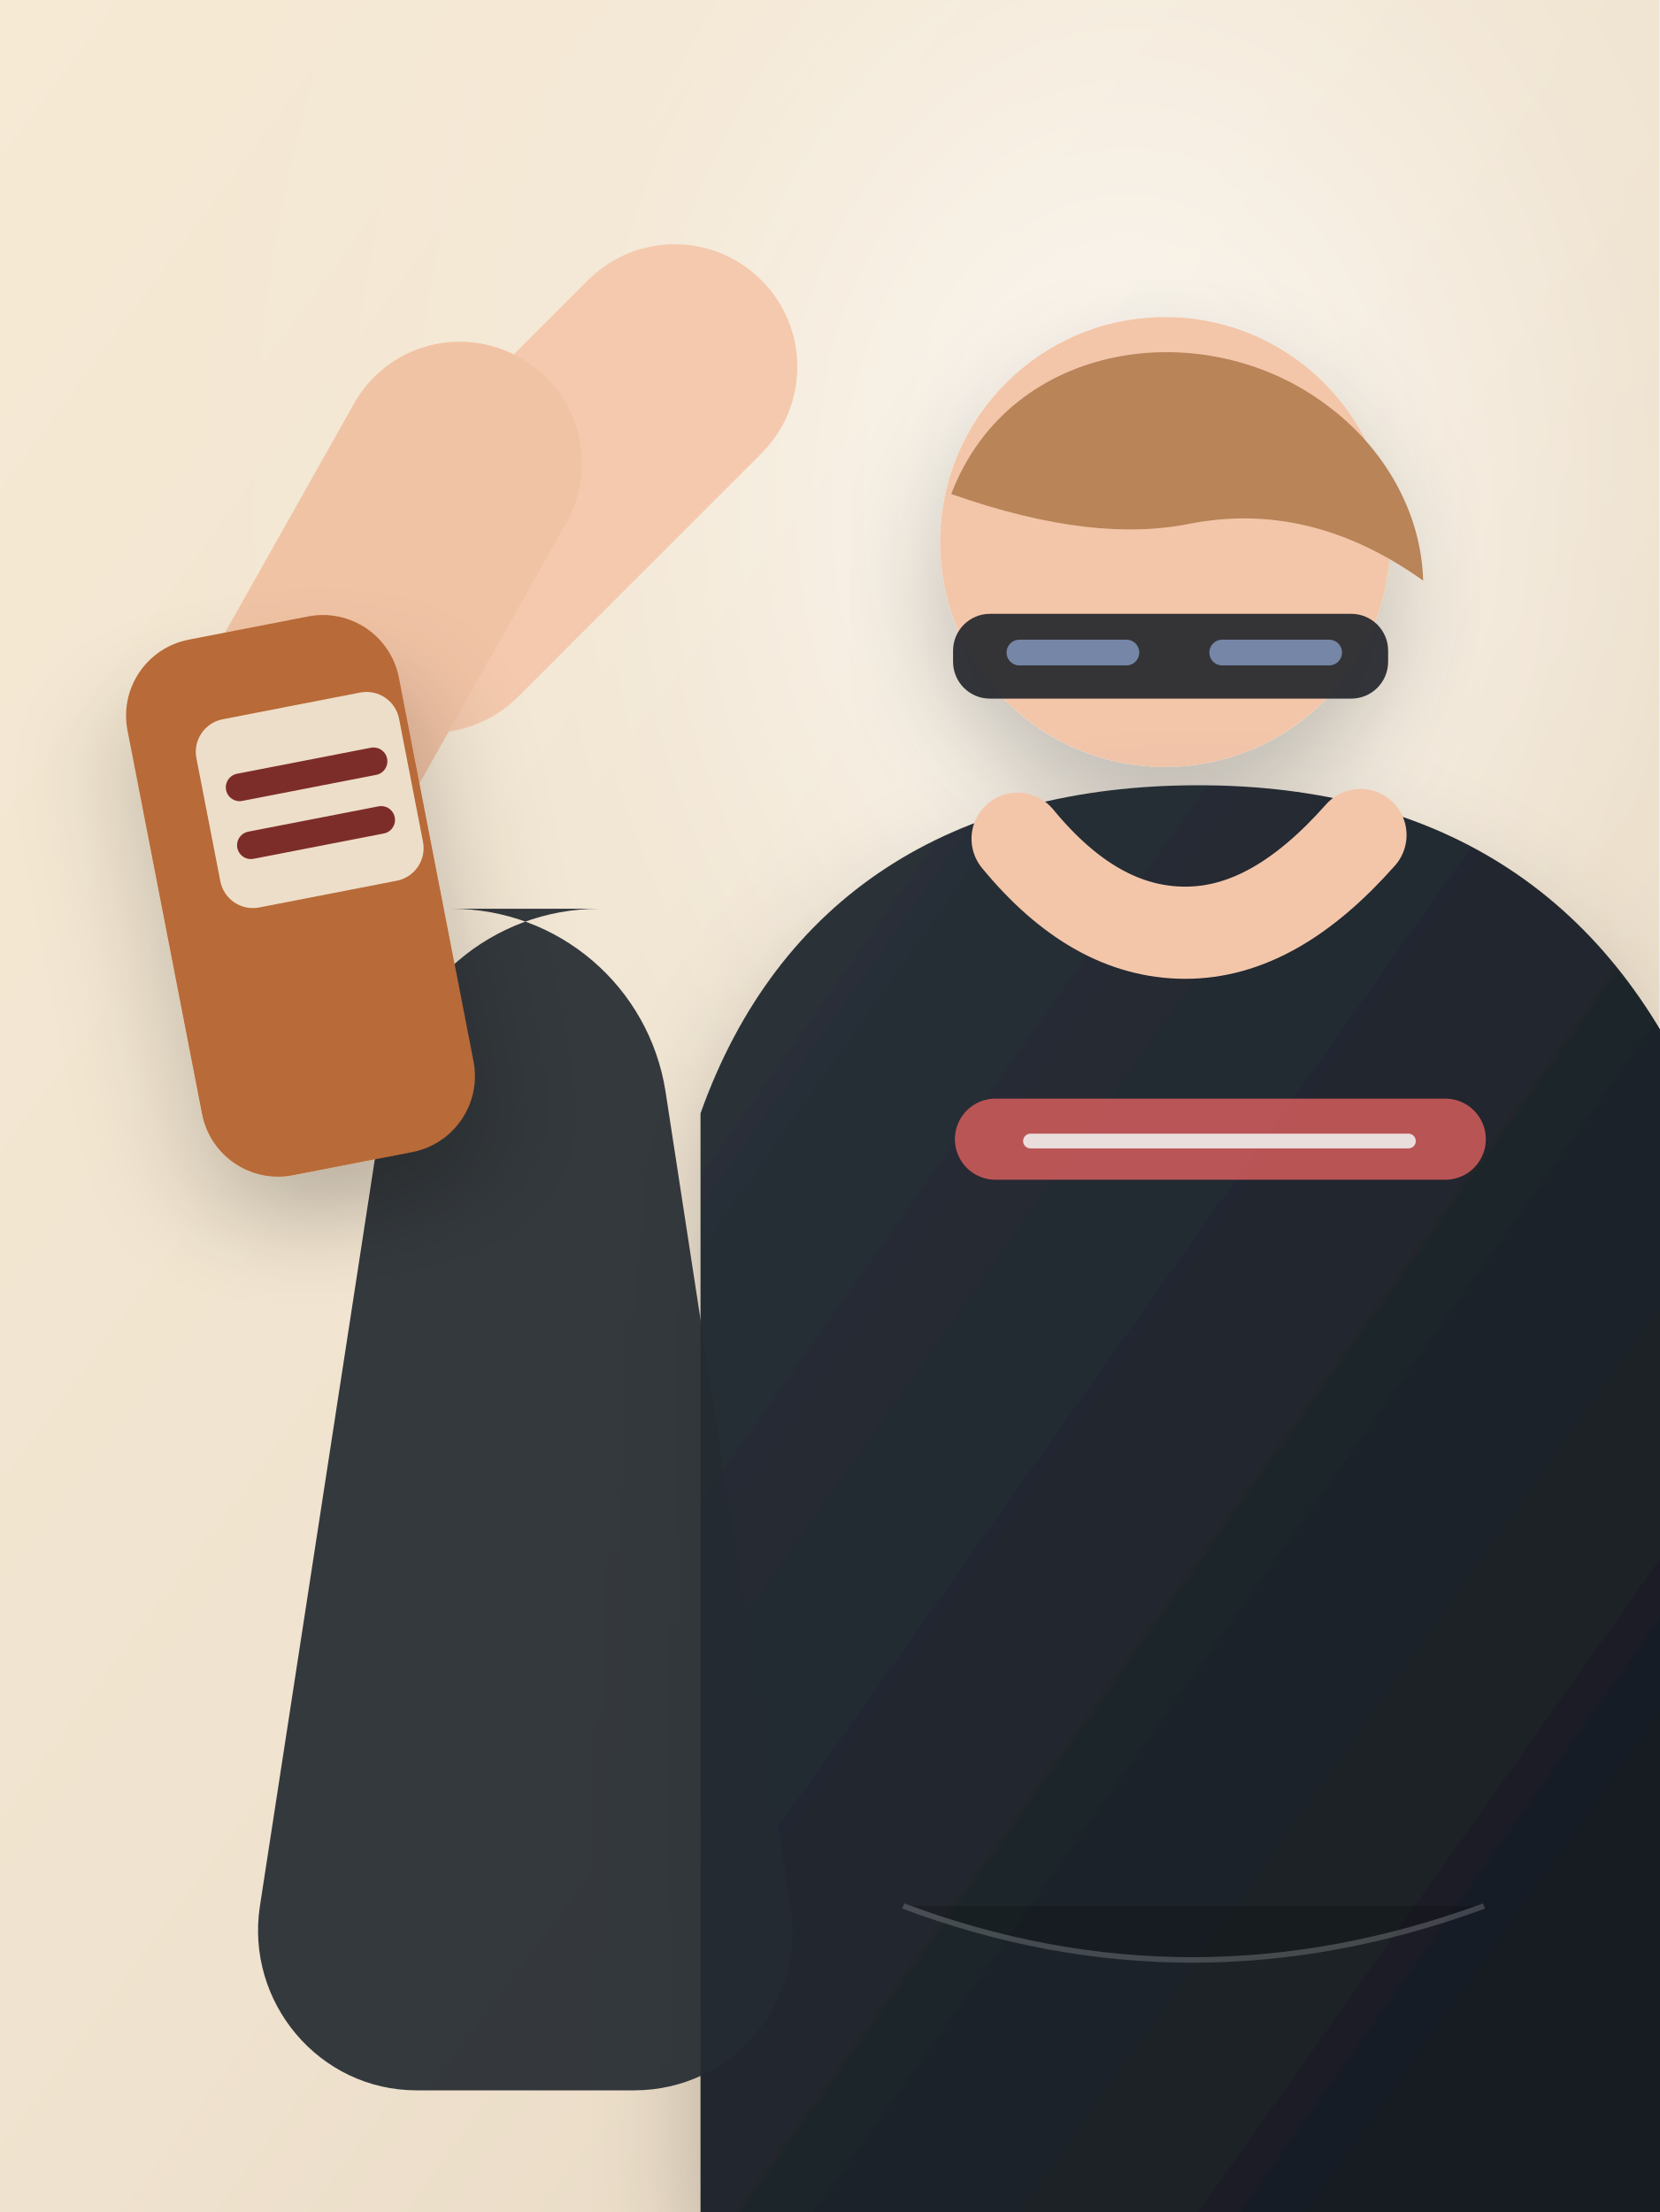
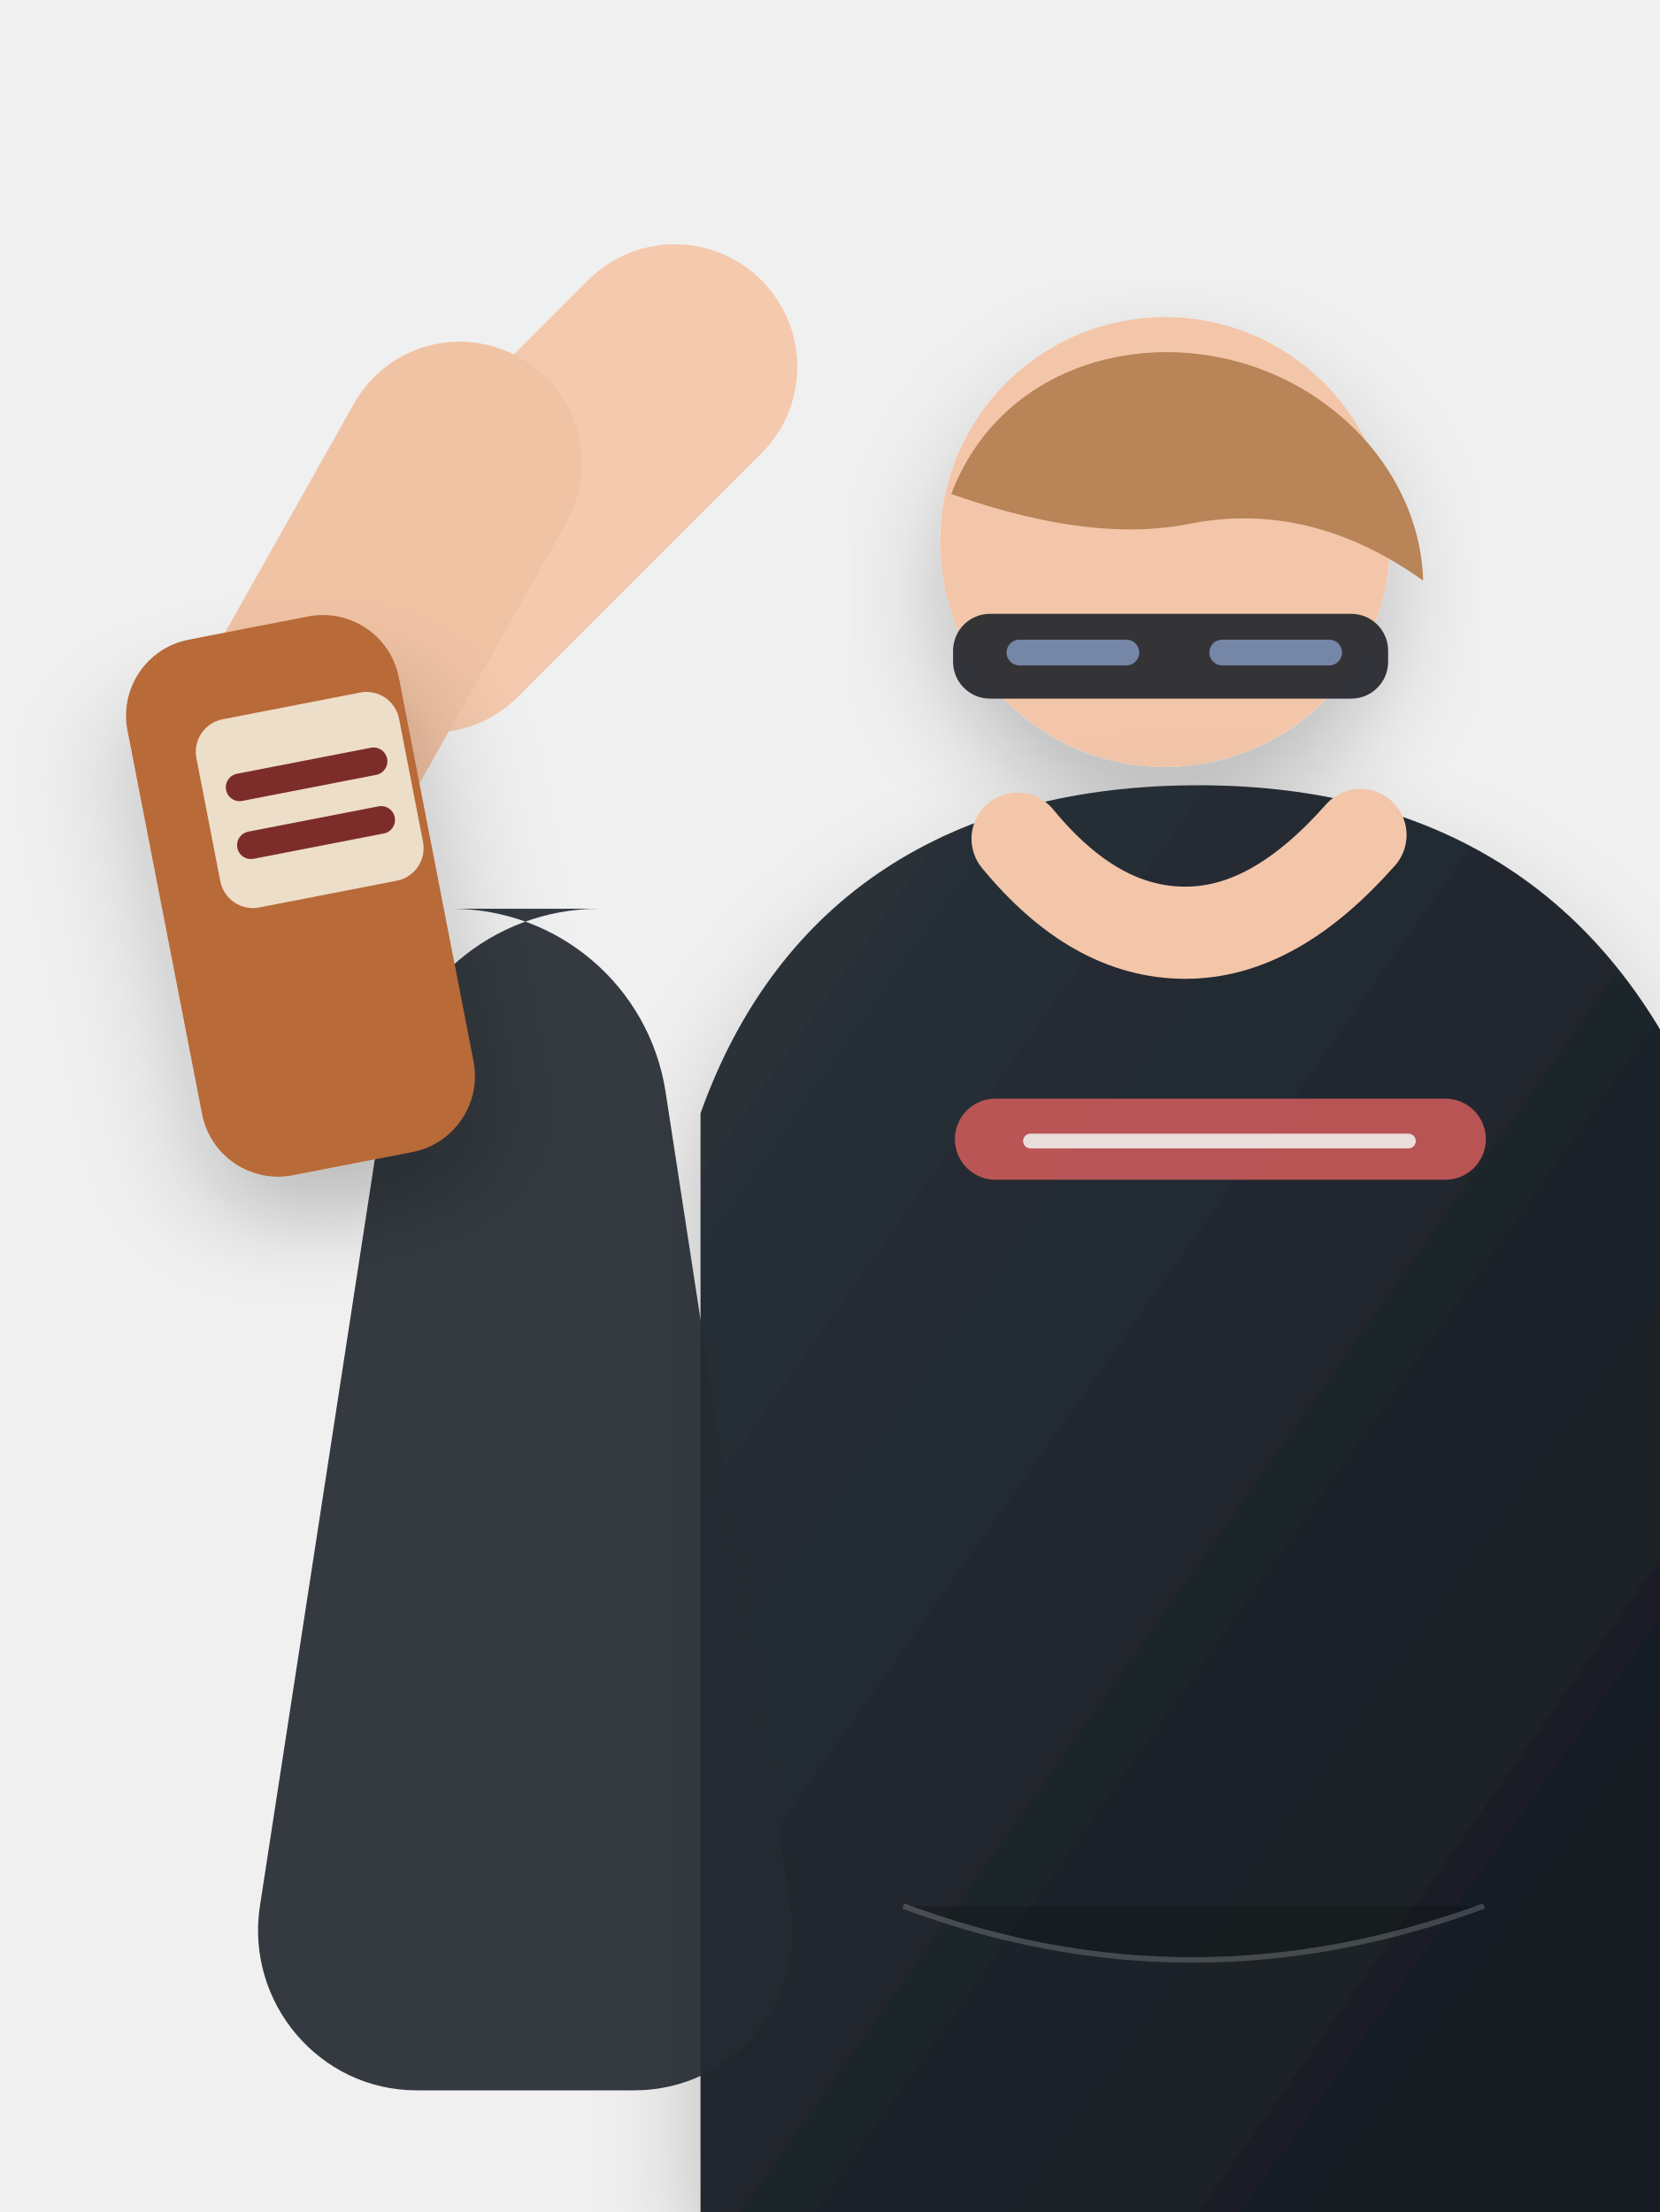
<svg xmlns="http://www.w3.org/2000/svg" viewBox="0 0 900 1200" role="img" aria-labelledby="title desc">
  <defs>
    <linearGradient id="wall" x1="0" x2="1" y1="0" y2="1">
      <stop offset="0%" stop-color="#f6ead5" />
      <stop offset="52%" stop-color="#efe2ce" />
      <stop offset="100%" stop-color="#e3d3bd" />
    </linearGradient>
    <radialGradient id="glow" cx="68%" cy="23%" r="58%">
      <stop offset="0%" stop-color="#ffffff" stop-opacity=".72" />
      <stop offset="58%" stop-color="#ffffff" stop-opacity=".1" />
      <stop offset="100%" stop-color="#ffffff" stop-opacity="0" />
    </radialGradient>
    <linearGradient id="shirt" x1="0" x2="1" y1="0" y2="1">
      <stop offset="0%" stop-color="#2c333b" />
      <stop offset="100%" stop-color="#14191f" />
    </linearGradient>
    <filter id="softShadow" x="-20%" y="-20%" width="140%" height="140%">
      <feDropShadow dx="0" dy="28" stdDeviation="28" flood-color="#17181a" flood-opacity=".22" />
    </filter>
  </defs>
-   <rect width="900" height="1200" fill="url(#wall)" />
-   <rect width="900" height="1200" fill="url(#glow)" />
  <circle cx="632" cy="294" r="122" fill="#f3c6aa" filter="url(#softShadow)" />
  <path d="M516 268c32-84 138-98 204-48 31 23 51 58 52 95-42-30-84-39-126-31-34 7-76 3-130-16Z" fill="#b88458" />
  <rect x="517" y="333" width="236" height="46" rx="20" fill="#24262c" opacity=".92" />
  <rect x="546" y="347" width="72" height="14" rx="7" fill="#8aa0c9" opacity=".76" />
  <rect x="656" y="347" width="72" height="14" rx="7" fill="#8aa0c9" opacity=".76" />
  <path d="M380 604c42-118 137-178 270-178s226 61 275 182v592H380V604Z" fill="url(#shirt)" filter="url(#softShadow)" />
  <path d="M540 618h244" stroke="#d65c5c" stroke-width="44" stroke-linecap="round" opacity=".84" />
  <path d="M559 619h205" stroke="#f0f0ee" stroke-width="8" stroke-linecap="round" opacity=".88" />
  <path d="M245 493c58 0 107 42 116 99l68 443c8 52-32 99-85 99H226c-53 0-93-48-85-100l68-442c9-57 58-99 116-99Z" fill="#242a31" opacity=".92" />
  <path d="M187 378c-26-26-26-68 0-94l132-132c26-26 68-26 94 0s26 68 0 94L281 378c-26 26-68 26-94 0Z" fill="#f4c9ad" />
  <path d="M128 467c-32-18-43-58-25-90l89-158c18-32 58-43 90-25s43 58 25 90l-89 158c-18 32-58 43-90 25Z" fill="#f1c3a5" />
  <rect x="88" y="338" width="150" height="296" rx="42" transform="rotate(-11 163 486)" fill="#b86b38" filter="url(#softShadow)" />
  <rect x="112" y="382" width="112" height="104" rx="18" transform="rotate(-11 168 434)" fill="#f2e8d6" opacity=".92" />
  <path d="M132 420h74M132 452h72" stroke="#7d2d29" stroke-width="15" stroke-linecap="round" transform="rotate(-11 168 434)" />
  <path d="M552 455c28 34 58 51 91 51s64-18 95-53" fill="none" stroke="#f3c6aa" stroke-width="50" stroke-linecap="round" />
  <path d="M490 1034c104 39 209 39 315 0" stroke="#ffffff" stroke-width="3" opacity=".18" />
</svg>
